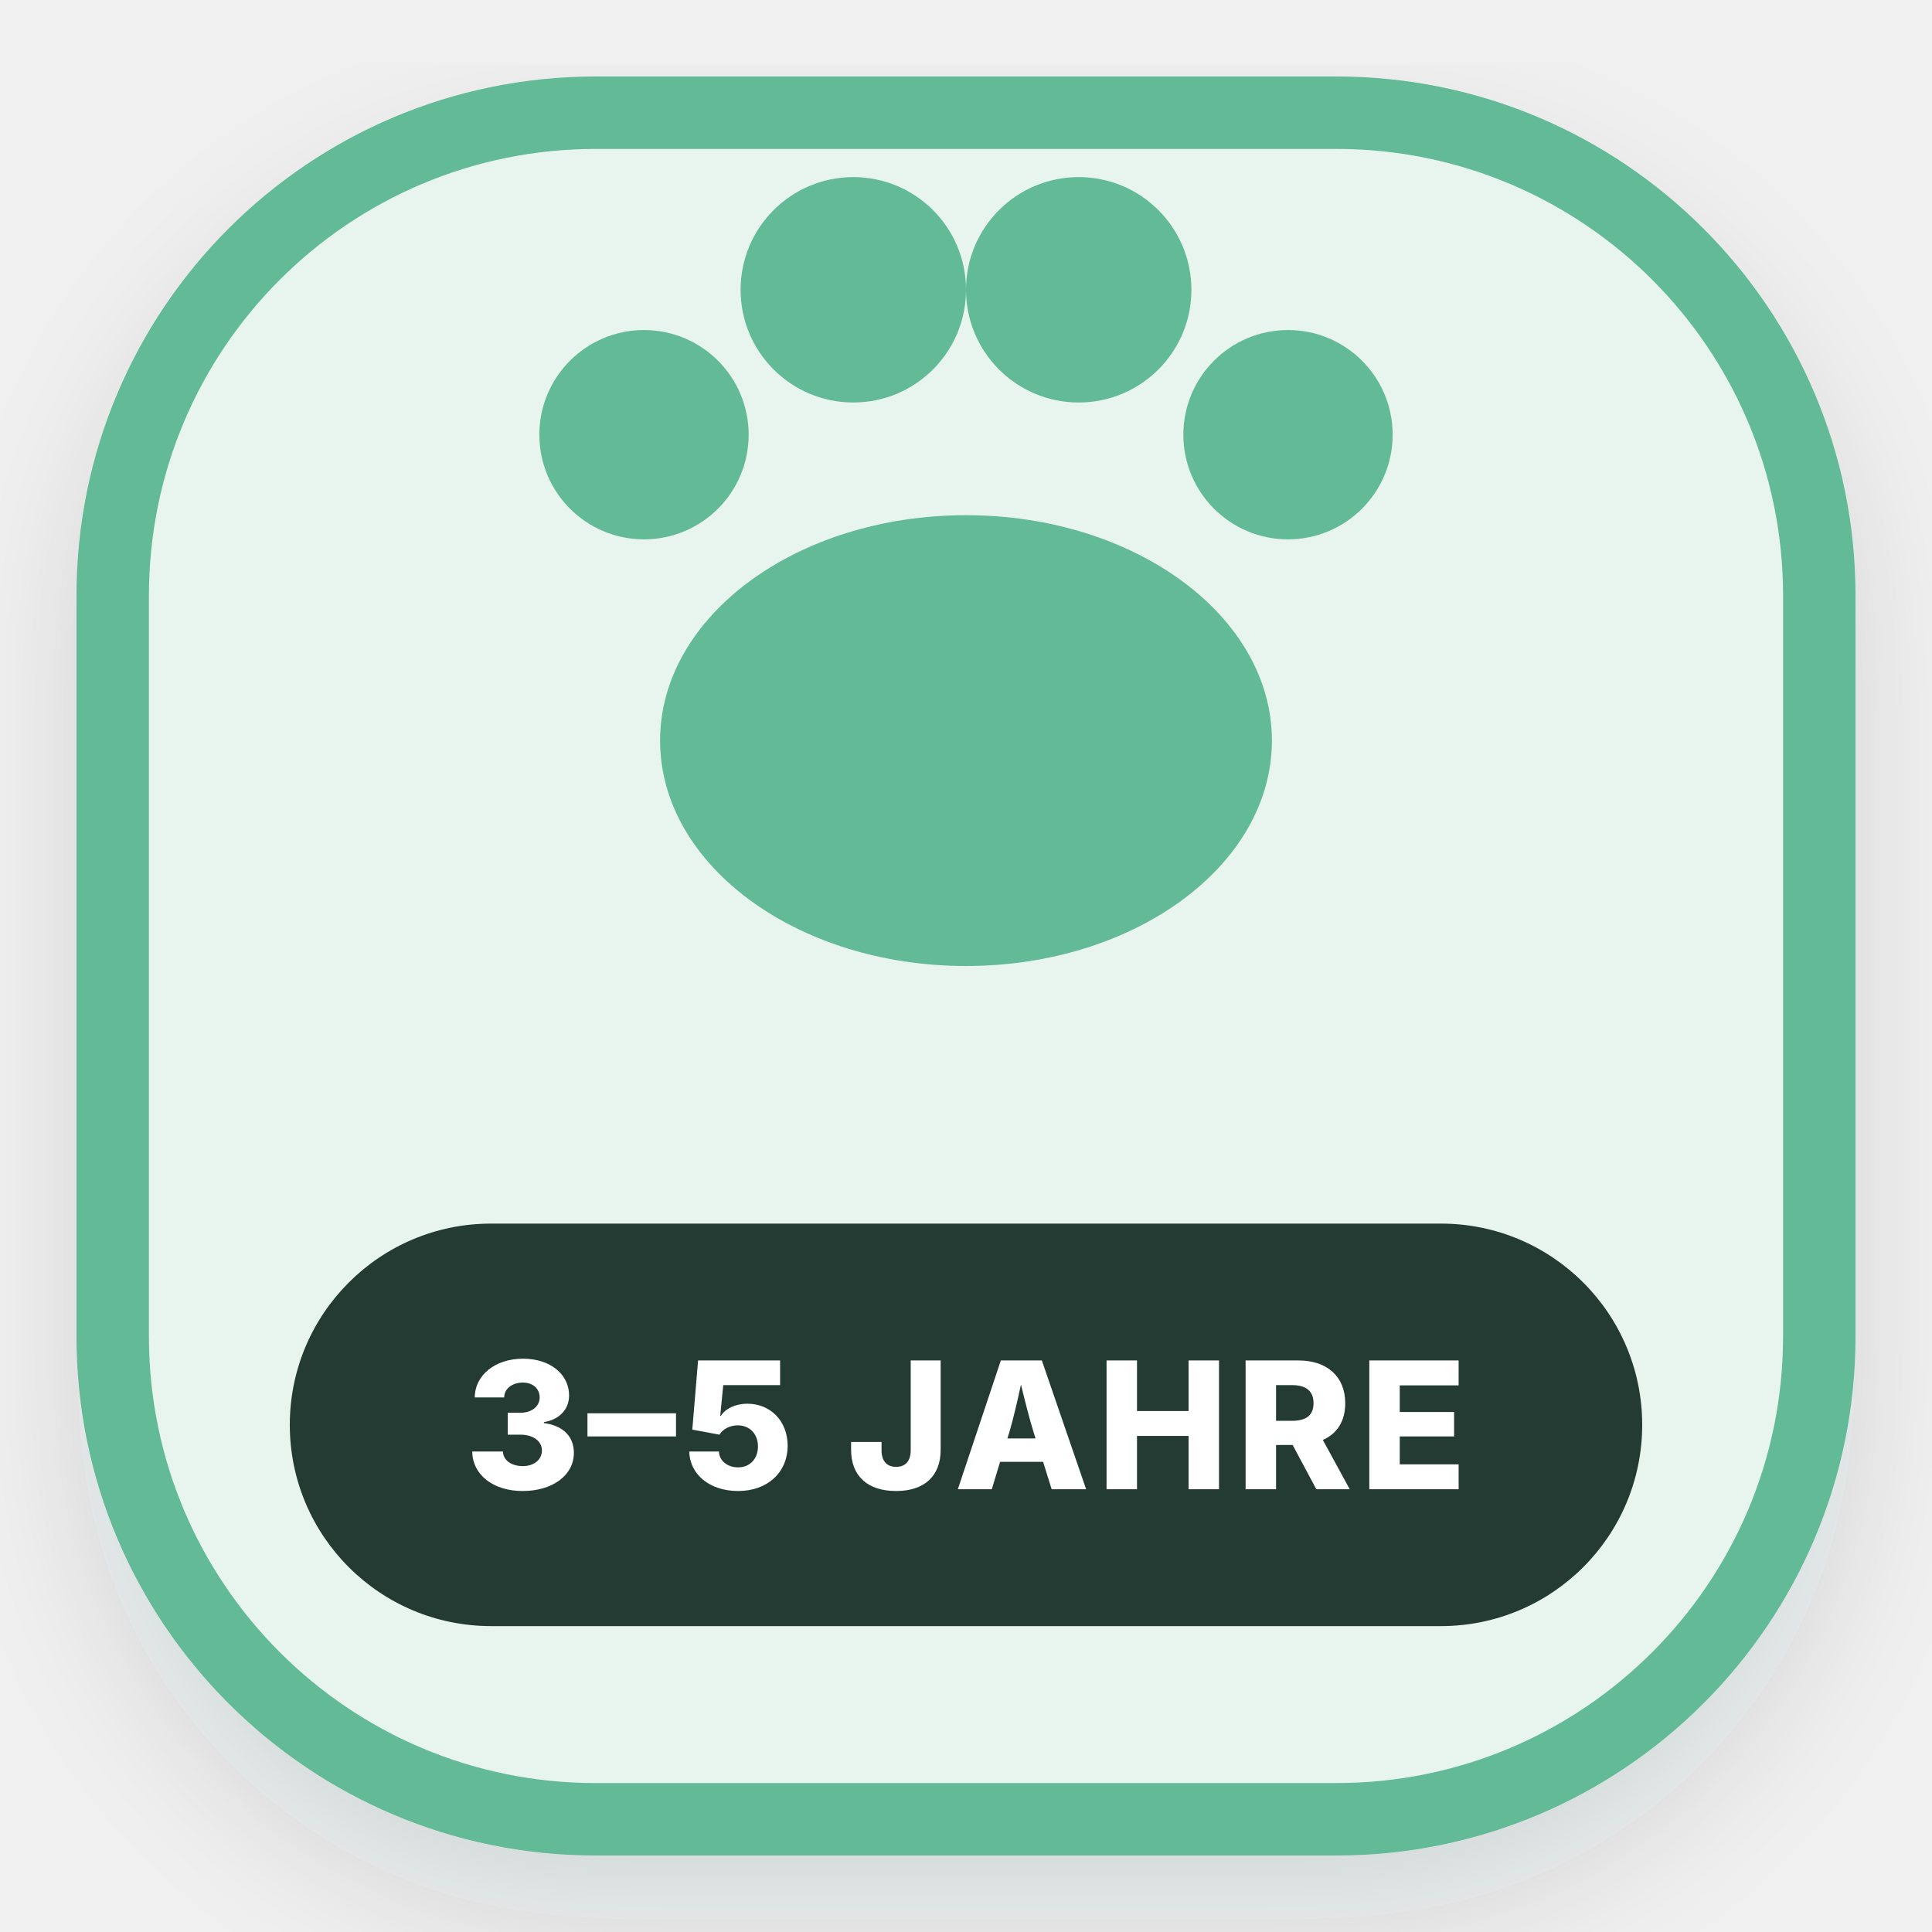
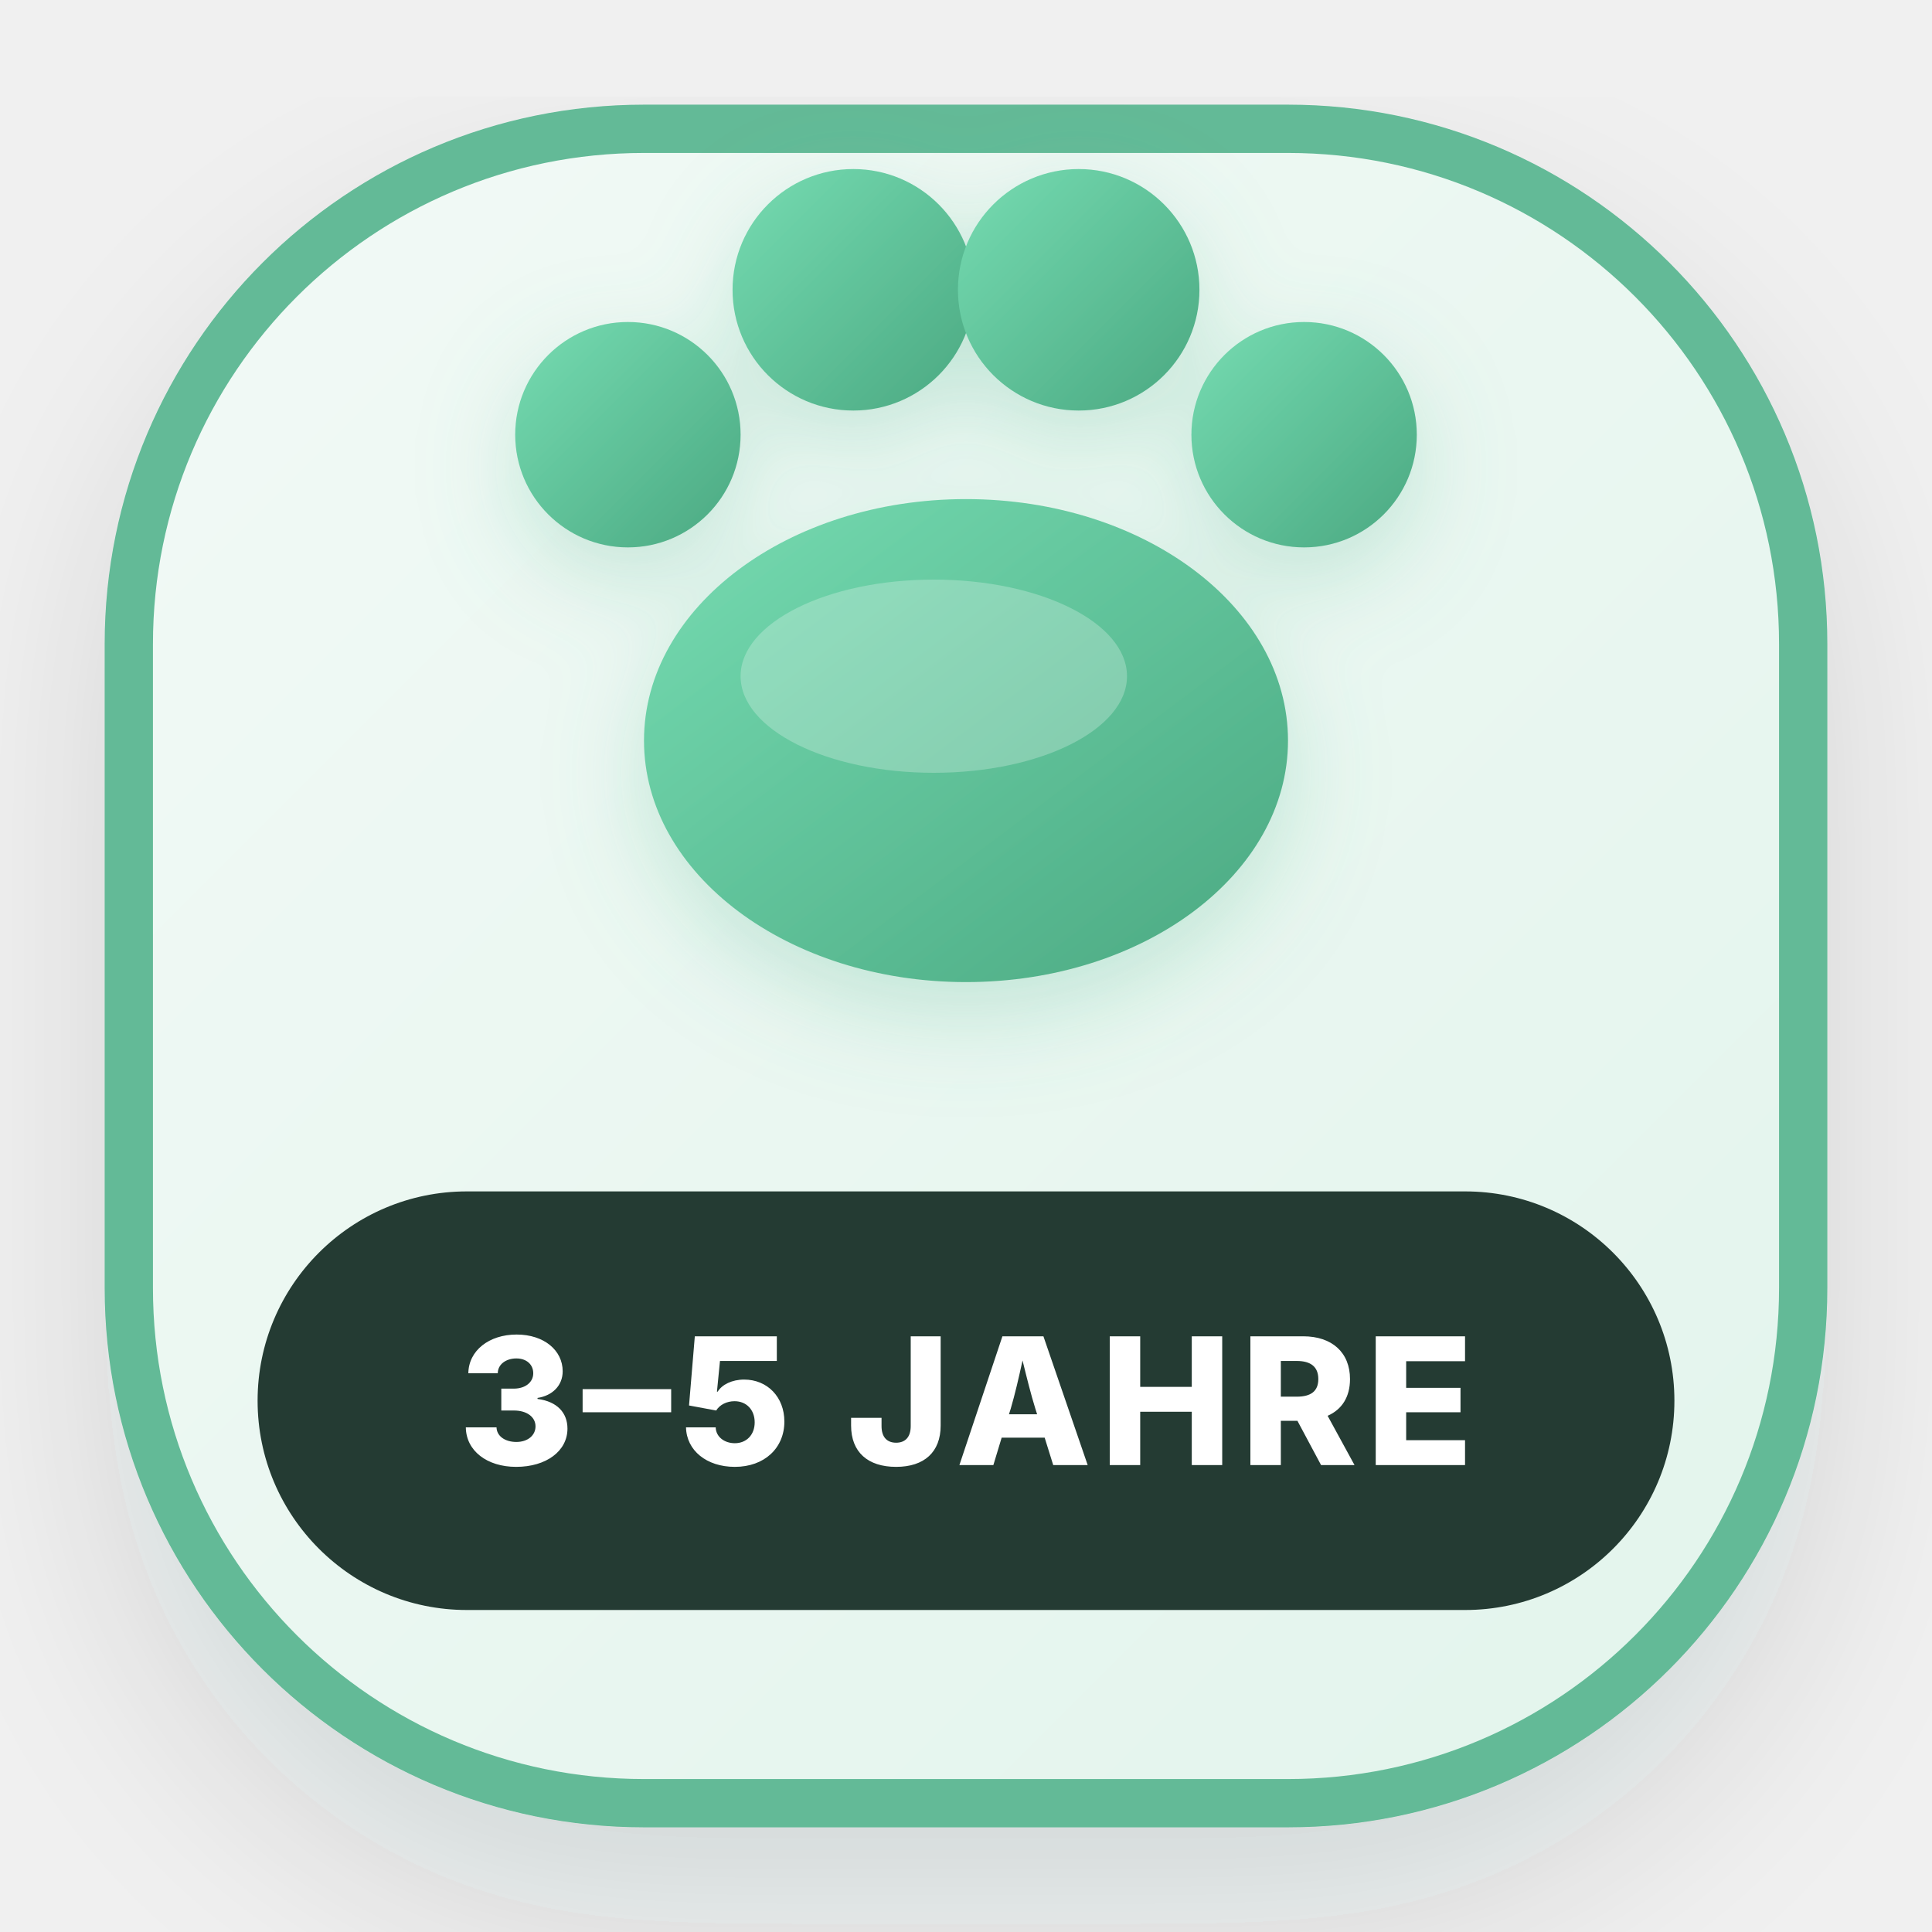
<svg xmlns="http://www.w3.org/2000/svg" viewBox="0 0 120 120" width="120" height="120">
  <defs>
-     <filter id="badgeShadow" x="-20%" y="-20%" width="140%" height="140%">
-       <feDropShadow dx="0" dy="4" stdDeviation="4" flood-color="#243B33" flood-opacity="0.12" />
+     <filter id="bambiniShadow" x="-25%" y="-25%" width="150%" height="150%">
+       <feDropShadow dx="0" dy="6" stdDeviation="6" flood-color="#243B33" flood-opacity="0.12" />
    </filter>
+     <filter id="pawGlow" x="-20%" y="-20%" width="140%" height="140%">
+       <feDropShadow dx="0" dy="2" stdDeviation="3" flood-color="#63BA97" flood-opacity="0.3" />
+     </filter>
+     <linearGradient id="bambiniBg" x1="0%" y1="0%" x2="100%" y2="100%">
+       <stop offset="0%" stop-color="#F2FAF6" />
+       <stop offset="100%" stop-color="#E2F4EC" />
+     </linearGradient>
+     <linearGradient id="pawGrad" x1="0%" y1="0%" x2="100%" y2="100%">
+       <stop offset="0%" stop-color="#76DCB2" />
+       <stop offset="100%" stop-color="#4AA881" />
+     </linearGradient>
  </defs>
-   <rect x="7" y="7" width="106" height="106" rx="30" fill="#E8F5EE" stroke="#63BA97" stroke-width="4.5" filter="url(#badgeShadow)" />
-   <ellipse cx="60" cy="46" rx="19" ry="14" fill="#63BA97" />
-   <circle cx="40" cy="27" r="6.5" fill="#63BA97" />
-   <circle cx="53" cy="18" r="7" fill="#63BA97" />
-   <circle cx="67" cy="18" r="7" fill="#63BA97" />
-   <circle cx="80" cy="27" r="6.5" fill="#63BA97" />
-   <rect x="18" y="76" width="84" height="25" rx="12.5" fill="#243B33" />
-   <text x="60" y="88.5" text-anchor="middle" dominant-baseline="central" font-family="-apple-system, BlinkMacSystemFont, 'Outfit', 'Plus Jakarta Sans', sans-serif" font-weight="800" font-size="11" letter-spacing="0.4px" fill="#FFFFFF">3–5 JAHRE</text>
+   <rect x="8" y="8" width="104" height="104" rx="32" fill="url(#bambiniBg)" stroke="#63BA97" stroke-width="3" filter="url(#bambiniShadow)" />
+   <g filter="url(#pawGlow)">
+     <ellipse cx="60" cy="46" rx="20" ry="15" fill="url(#pawGrad)" />
+     <ellipse cx="58" cy="42" rx="12" ry="6" fill="#FFFFFF" opacity="0.25" />
+     <circle cx="39" cy="27" r="7" fill="url(#pawGrad)" />
+     <circle cx="53" cy="18" r="7.5" fill="url(#pawGrad)" />
+     <circle cx="67" cy="18" r="7.5" fill="url(#pawGrad)" />
+     <circle cx="81" cy="27" r="7" fill="url(#pawGrad)" />
+   </g>
+   <rect x="16" y="74" width="88" height="26" rx="13" fill="#243B33" />
+   <text x="60" y="87" text-anchor="middle" dominant-baseline="central" font-family="-apple-system, BlinkMacSystemFont, 'Outfit', 'Plus Jakarta Sans', sans-serif" font-weight="800" font-size="11" letter-spacing="0.5px" fill="#FFFFFF">3–5 JAHRE</text>
</svg>
